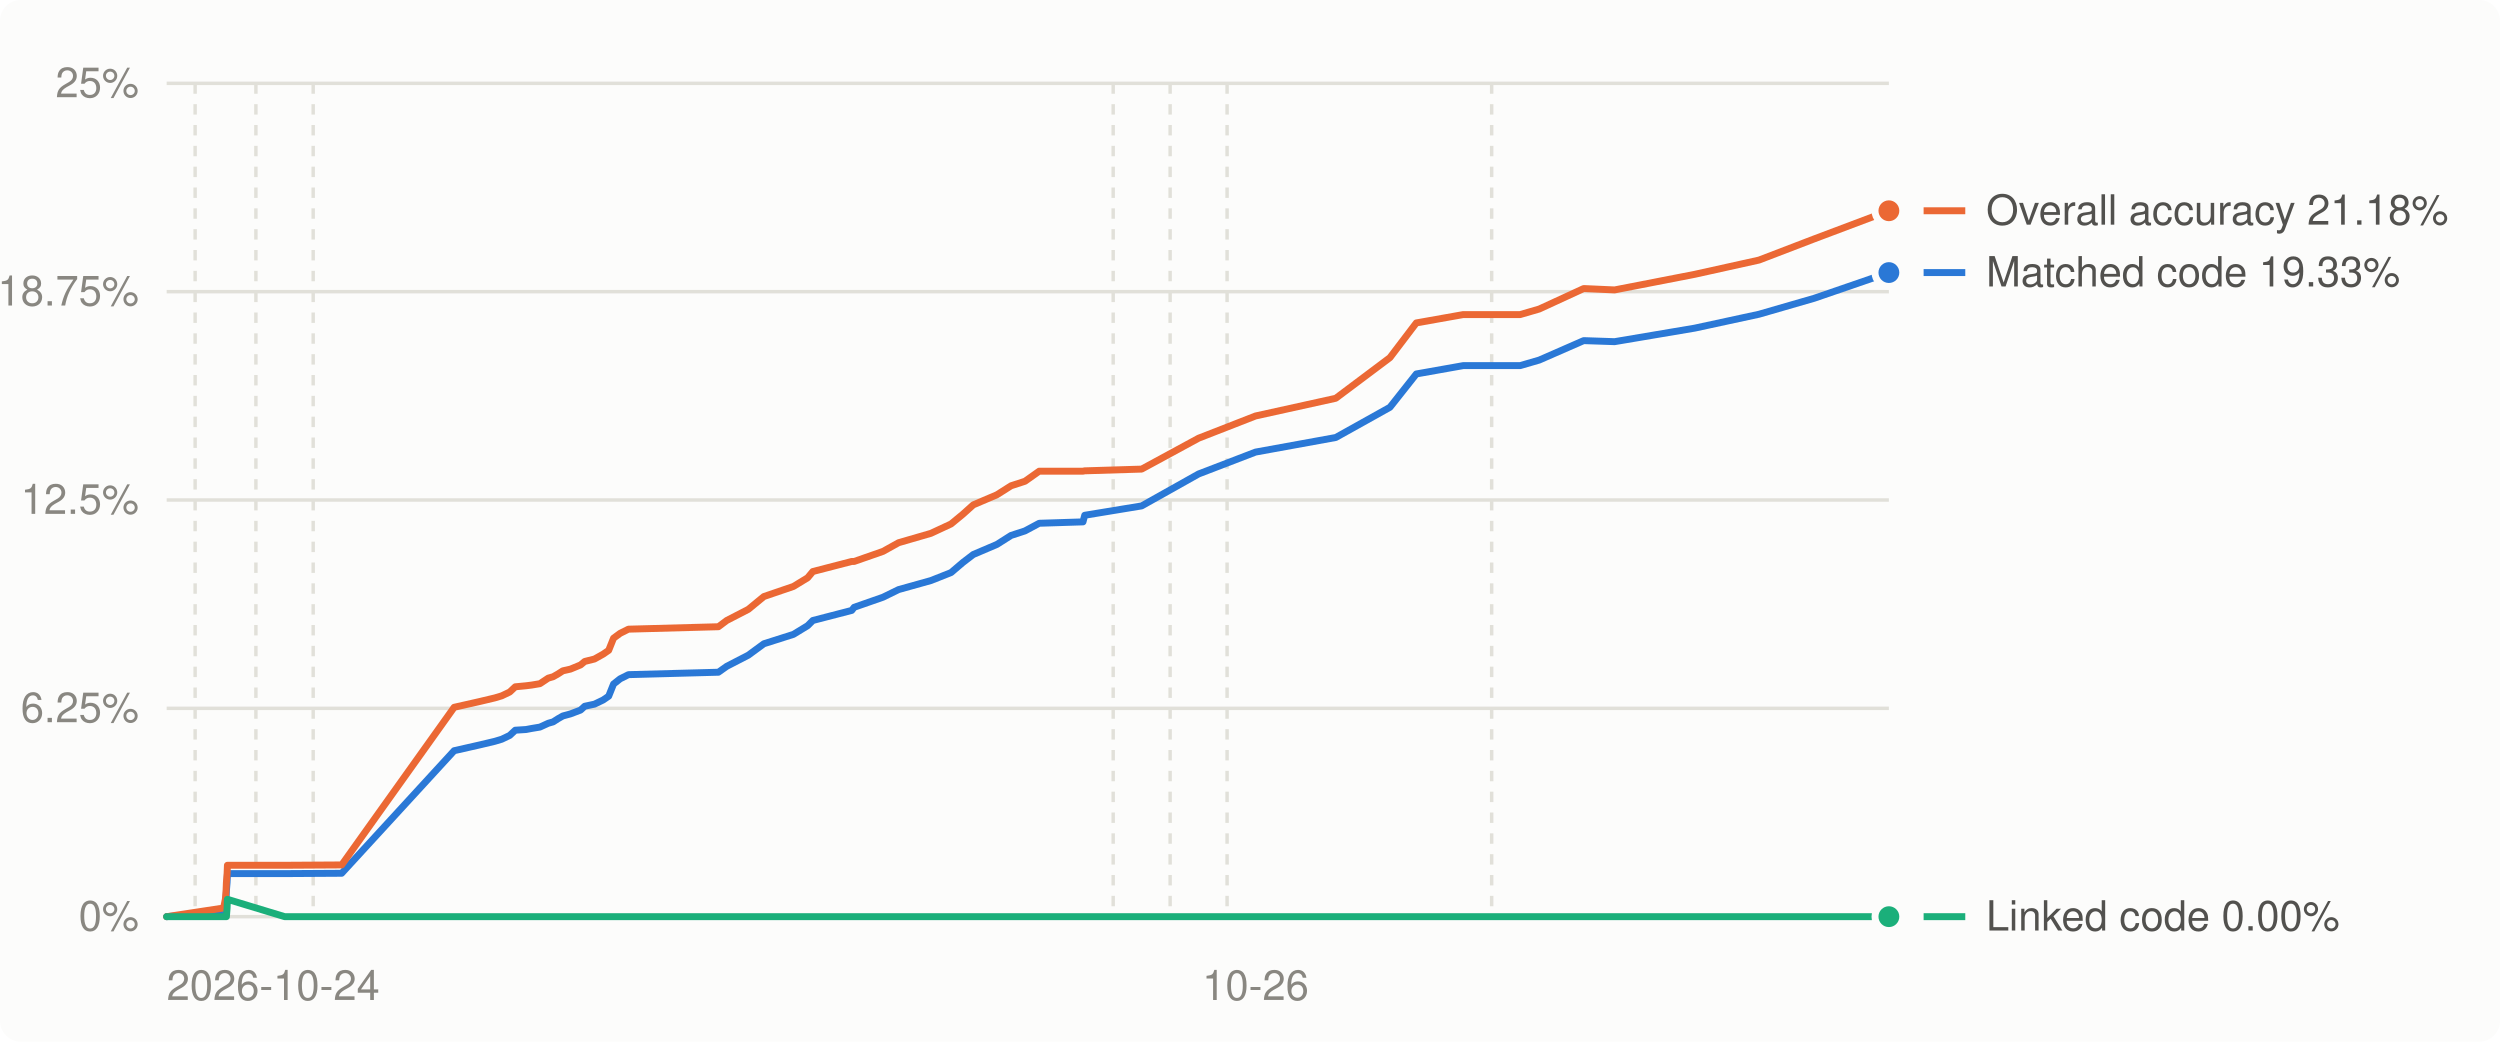
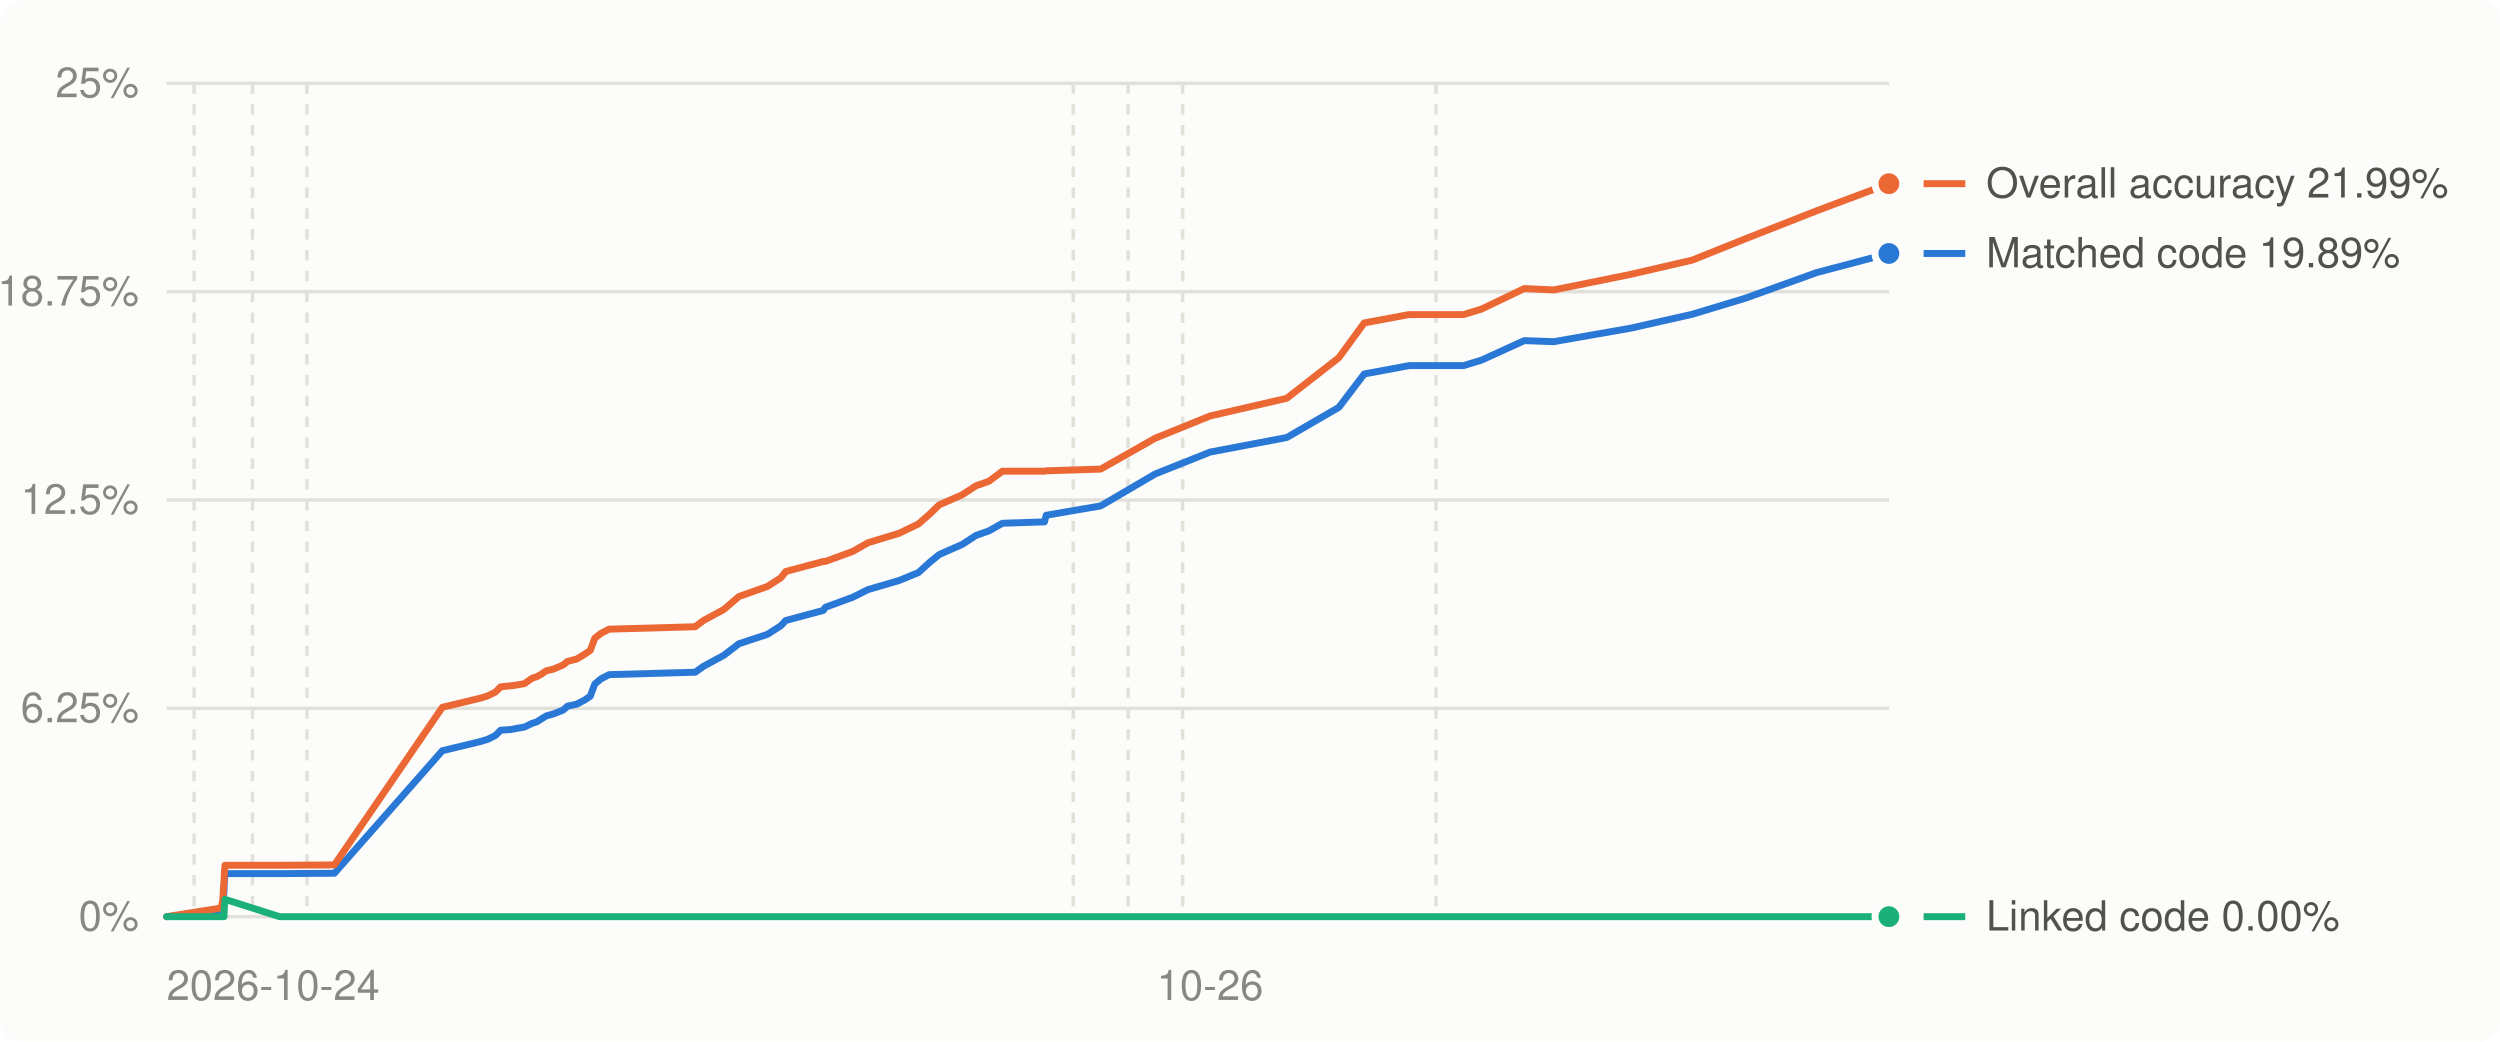
<svg xmlns="http://www.w3.org/2000/svg" viewBox="0 0 720 300" width="720" height="300" role="img" aria-label="Decompilation progress over time (USA)">
  <style>
.bg{fill:#fcfcfb}.grid{stroke:#e1e0d9}.muted{fill:#898781}.lbl{fill:#52514e}.ln0{stroke:#2a78d6}.dot0{fill:#2a78d6;stroke:#fcfcfb}.ln1{stroke:#eb6834}.dot1{fill:#eb6834;stroke:#fcfcfb}.ln2{stroke:#1baf7a}.dot2{fill:#1baf7a;stroke:#fcfcfb}
@media (prefers-color-scheme: dark){.bg{fill:#1a1a19}.grid{stroke:#2c2c2a}.muted{fill:#898781}.lbl{fill:#c3c2b7}.ln0{stroke:#3987e5}.dot0{fill:#3987e5;stroke:#1a1a19}.ln1{stroke:#d95926}.dot1{fill:#d95926;stroke:#1a1a19}.ln2{stroke:#199e70}.dot2{fill:#199e70;stroke:#1a1a19}}
text{font:12px -apple-system,BlinkMacSystemFont,'Segoe UI',Helvetica,Arial,sans-serif}
</style>
  <rect class="bg" width="720" height="300" rx="6" />
  <line x1="48" x2="544" y1="264.0" y2="264.0" class="grid" stroke-width="1" />
  <text x="40" y="268.0" class="muted" text-anchor="end">0%</text>
  <line x1="48" x2="544" y1="204.0" y2="204.0" class="grid" stroke-width="1" />
  <text x="40" y="208.0" class="muted" text-anchor="end">6.25%</text>
  <line x1="48" x2="544" y1="144.0" y2="144.0" class="grid" stroke-width="1" />
  <text x="40" y="148.0" class="muted" text-anchor="end">12.5%</text>
  <line x1="48" x2="544" y1="84.0" y2="84.0" class="grid" stroke-width="1" />
  <text x="40" y="88.0" class="muted" text-anchor="end">18.75%</text>
  <line x1="48" x2="544" y1="24.0" y2="24.0" class="grid" stroke-width="1" />
  <text x="40" y="28.0" class="muted" text-anchor="end">25%</text>
-   <line x1="56.2" x2="56.2" y1="24" y2="264" class="grid" stroke-width="1" stroke-dasharray="3 3" />
-   <line x1="73.7" x2="73.7" y1="24" y2="264" class="grid" stroke-width="1" stroke-dasharray="3 3" />
-   <line x1="90.2" x2="90.2" y1="24" y2="264" class="grid" stroke-width="1" stroke-dasharray="3 3" />
-   <line x1="320.6" x2="320.6" y1="24" y2="264" class="grid" stroke-width="1" stroke-dasharray="3 3" />
-   <line x1="337.0" x2="337.0" y1="24" y2="264" class="grid" stroke-width="1" stroke-dasharray="3 3" />
-   <line x1="353.4" x2="353.4" y1="24" y2="264" class="grid" stroke-width="1" stroke-dasharray="3 3" />
-   <line x1="429.6" x2="429.6" y1="24" y2="264" class="grid" stroke-width="1" stroke-dasharray="3 3" />
+   <line x1="55.9" x2="55.9" y1="24" y2="264" class="grid" stroke-width="1" stroke-dasharray="3 3" />
+   <line x1="72.7" x2="72.7" y1="24" y2="264" class="grid" stroke-width="1" stroke-dasharray="3 3" />
+   <line x1="88.4" x2="88.4" y1="24" y2="264" class="grid" stroke-width="1" stroke-dasharray="3 3" />
+   <line x1="309.1" x2="309.1" y1="24" y2="264" class="grid" stroke-width="1" stroke-dasharray="3 3" />
+   <line x1="324.9" x2="324.9" y1="24" y2="264" class="grid" stroke-width="1" stroke-dasharray="3 3" />
+   <line x1="340.6" x2="340.6" y1="24" y2="264" class="grid" stroke-width="1" stroke-dasharray="3 3" />
+   <line x1="413.6" x2="413.6" y1="24" y2="264" class="grid" stroke-width="1" stroke-dasharray="3 3" />
  <text class="muted" x="48.0" y="288" text-anchor="start">2026-10-24</text>
-   <text class="muted" x="361.6" y="288" text-anchor="middle">10-26</text>
-   <polyline points="48.0,264.0 64.4,262.6 64.9,260.5 65.1,259.0 65.2,256.6 65.4,254.1 65.5,251.6 82.0,251.6 98.4,251.5 130.8,216.2 138.3,214.5 142.5,213.5 144.5,212.9 146.8,211.8 148.4,210.3 151.5,210.1 153.1,209.8 155.5,209.4 157.9,208.3 159.3,207.9 160.7,207.0 162.1,206.2 164.3,205.6 167.2,204.5 168.4,203.4 171.2,202.8 173.7,201.6 175.3,200.5 176.7,197.0 178.6,195.5 181.0,194.3 206.9,193.6 209.3,191.9 215.5,188.7 220.0,185.4 228.5,182.7 232.6,180.2 234.1,178.7 245.3,175.8 246.0,174.9 254.3,172.0 258.8,169.8 268.1,167.2 273.9,164.9 277.3,162.0 280.3,159.7 287.1,156.8 291.2,154.2 295.2,152.9 299.3,150.7 311.9,150.3 312.4,148.4 328.8,145.7 345.2,136.5 361.6,130.2 384.7,126.0 400.3,117.3 407.9,107.7 421.4,105.3 437.8,105.3 443.3,103.7 456.1,98.1 465.0,98.4 488.1,94.5 506.6,90.5 522.5,85.9 544.0,78.5" fill="none" class="ln0" stroke-width="2" stroke-linejoin="round" stroke-linecap="round" />
-   <polyline points="48.0,264.0 64.4,261.5 64.9,259.0 65.1,256.7 65.2,254.2 65.4,251.7 65.5,249.2 82.0,249.2 98.4,249.1 130.8,203.7 138.3,202.0 142.5,201.0 144.5,200.4 146.8,199.3 148.4,197.8 151.5,197.5 153.1,197.3 155.5,196.9 157.9,195.3 159.3,194.9 160.7,194.1 162.1,193.2 164.3,192.7 167.2,191.5 168.4,190.5 171.2,189.8 173.7,188.4 175.3,187.3 176.7,183.8 178.6,182.4 181.0,181.2 206.9,180.5 209.3,178.7 215.5,175.5 220.0,171.8 228.5,168.9 232.6,166.4 234.1,164.6 245.3,161.7 246.0,161.7 254.3,158.8 258.8,156.3 268.1,153.6 273.9,150.9 277.3,148.1 280.3,145.4 287.1,142.5 291.2,139.9 295.2,138.6 299.3,135.7 311.9,135.7 312.4,135.6 328.8,135.1 345.2,126.2 361.6,119.8 384.7,114.7 400.3,103.0 407.9,93.0 421.4,90.6 437.8,90.6 443.3,89.0 456.1,83.1 465.0,83.5 488.1,79.0 506.6,74.9 522.5,68.8 544.0,60.7" fill="none" class="ln1" stroke-width="2" stroke-linejoin="round" stroke-linecap="round" />
-   <polyline points="48.0,264.0 64.4,264.0 64.9,264.0 65.1,264.0 65.2,264.0 65.4,261.5 65.5,259.0 82.0,264.0 98.4,264.0 130.8,264.0 138.3,264.0 142.5,264.0 144.5,264.0 146.8,264.0 148.4,264.0 151.5,264.0 153.1,264.0 155.5,264.0 157.9,264.0 159.3,264.0 160.7,264.0 162.1,264.0 164.3,264.0 167.2,264.0 168.4,264.0 171.2,264.0 173.7,264.0 175.3,264.0 176.7,264.0 178.6,264.0 181.0,264.0 206.9,264.0 209.3,264.0 215.5,264.0 220.0,264.0 228.5,264.0 232.6,264.0 234.1,264.0 245.3,264.0 246.0,264.0 254.3,264.0 258.8,264.0 268.1,264.0 273.9,264.0 277.3,264.0 280.3,264.0 287.1,264.0 291.2,264.0 295.2,264.0 299.3,264.0 311.9,264.0 312.4,264.0 328.8,264.0 345.2,264.0 361.6,264.0 384.7,264.0 400.3,264.0 407.9,264.0 421.4,264.0 437.8,264.0 443.3,264.0 456.1,264.0 465.0,264.0 488.1,264.0 506.6,264.0 522.5,264.0 544.0,264.0" fill="none" class="ln2" stroke-width="2" stroke-linejoin="round" stroke-linecap="round" />
-   <circle cx="544.0" cy="78.5" r="4" class="dot0" stroke-width="2" />
-   <circle cx="544.0" cy="60.7" r="4" class="dot1" stroke-width="2" />
+   <text class="muted" x="348.5" y="288" text-anchor="middle">10-26</text>
+   <polyline points="48.0,264.0 63.7,262.6 64.2,260.5 64.3,259.0 64.5,256.6 64.6,254.1 64.8,251.6 80.5,251.6 96.3,251.5 127.4,216.2 134.5,214.5 138.6,213.5 140.5,212.9 142.7,211.8 144.2,210.3 147.2,210.1 148.7,209.8 151.0,209.4 153.3,208.3 154.6,207.9 156.0,207.0 157.3,206.2 159.4,205.6 162.2,204.5 163.4,203.4 166.1,202.8 168.4,201.6 170.0,200.5 171.3,197.0 173.1,195.5 175.4,194.3 200.2,193.6 202.6,191.9 208.5,188.7 212.8,185.4 221.0,182.7 224.9,180.2 226.3,178.7 237.1,175.8 237.7,174.9 245.6,172.0 250.0,169.8 258.9,167.2 264.5,164.9 267.7,162.0 270.5,159.7 277.1,156.8 281.1,154.2 284.8,152.9 288.7,150.7 300.8,150.3 301.3,148.4 317.0,145.7 332.7,136.5 348.5,130.2 370.6,126.0 385.6,117.3 392.9,107.7 405.8,105.3 421.5,105.3 426.7,103.7 439.0,98.1 447.5,98.4 469.7,94.5 487.4,90.5 502.6,85.9 523.2,78.5 544.0,73.0" fill="none" class="ln0" stroke-width="2" stroke-linejoin="round" stroke-linecap="round" />
+   <polyline points="48.0,264.0 63.7,261.5 64.2,259.0 64.3,256.7 64.5,254.2 64.6,251.7 64.8,249.2 80.5,249.2 96.3,249.1 127.4,203.7 134.5,202.0 138.6,201.0 140.5,200.4 142.7,199.3 144.2,197.8 147.2,197.5 148.7,197.3 151.0,196.9 153.3,195.3 154.6,194.9 156.0,194.1 157.3,193.2 159.4,192.7 162.2,191.5 163.4,190.5 166.1,189.8 168.4,188.4 170.0,187.3 171.3,183.8 173.1,182.4 175.4,181.2 200.2,180.5 202.6,178.7 208.5,175.5 212.8,171.8 221.0,168.9 224.9,166.4 226.3,164.6 237.1,161.7 237.7,161.7 245.6,158.8 250.0,156.3 258.9,153.6 264.5,150.9 267.7,148.1 270.5,145.4 277.1,142.5 281.1,139.9 284.8,138.6 288.7,135.7 300.8,135.7 301.3,135.6 317.0,135.1 332.7,126.2 348.5,119.8 370.6,114.7 385.6,103.0 392.9,93.0 405.8,90.6 421.5,90.6 426.7,89.0 439.0,83.1 447.5,83.5 469.7,79.0 487.4,74.9 502.6,68.8 523.2,60.7 544.0,52.9" fill="none" class="ln1" stroke-width="2" stroke-linejoin="round" stroke-linecap="round" />
+   <polyline points="48.0,264.0 63.7,264.0 64.2,264.0 64.3,264.0 64.5,264.0 64.6,261.5 64.8,259.0 80.5,264.0 96.3,264.0 127.4,264.0 134.5,264.0 138.6,264.0 140.5,264.0 142.7,264.0 144.2,264.0 147.2,264.0 148.7,264.0 151.0,264.0 153.3,264.0 154.6,264.0 156.0,264.0 157.3,264.0 159.4,264.0 162.2,264.0 163.4,264.0 166.1,264.0 168.4,264.0 170.0,264.0 171.3,264.0 173.1,264.0 175.4,264.0 200.2,264.0 202.6,264.0 208.5,264.0 212.8,264.0 221.0,264.0 224.9,264.0 226.3,264.0 237.1,264.0 237.7,264.0 245.6,264.0 250.0,264.0 258.9,264.0 264.5,264.0 267.7,264.0 270.5,264.0 277.1,264.0 281.1,264.0 284.8,264.0 288.7,264.0 300.8,264.0 301.3,264.0 317.0,264.0 332.7,264.0 348.5,264.0 370.6,264.0 385.6,264.0 392.9,264.0 405.8,264.0 421.5,264.0 426.7,264.0 439.0,264.0 447.5,264.0 469.7,264.0 487.4,264.0 502.6,264.0 523.2,264.0 544.0,264.0" fill="none" class="ln2" stroke-width="2" stroke-linejoin="round" stroke-linecap="round" />
+   <circle cx="544.0" cy="73.0" r="4" class="dot0" stroke-width="2" />
+   <circle cx="544.0" cy="52.9" r="4" class="dot1" stroke-width="2" />
  <circle cx="544.0" cy="264.0" r="4" class="dot2" stroke-width="2" />
  <line x1="554" x2="566" y1="264.0" y2="264.0" class="ln2" stroke-width="2" />
  <text class="lbl" x="572" y="268.0">Linked code 0.00%</text>
-   <line x1="554" x2="566" y1="78.5" y2="78.5" class="ln0" stroke-width="2" />
-   <text class="lbl" x="572" y="82.5">Matched code 19.33%</text>
-   <line x1="554" x2="566" y1="60.7" y2="60.7" class="ln1" stroke-width="2" />
-   <text class="lbl" x="572" y="64.7">Overall accuracy 21.18%</text>
+   <line x1="554" x2="566" y1="73.0" y2="73.0" class="ln0" stroke-width="2" />
+   <text class="lbl" x="572" y="77.0">Matched code 19.89%</text>
+   <line x1="554" x2="566" y1="52.9" y2="52.9" class="ln1" stroke-width="2" />
+   <text class="lbl" x="572" y="56.9">Overall accuracy 21.99%</text>
</svg>
